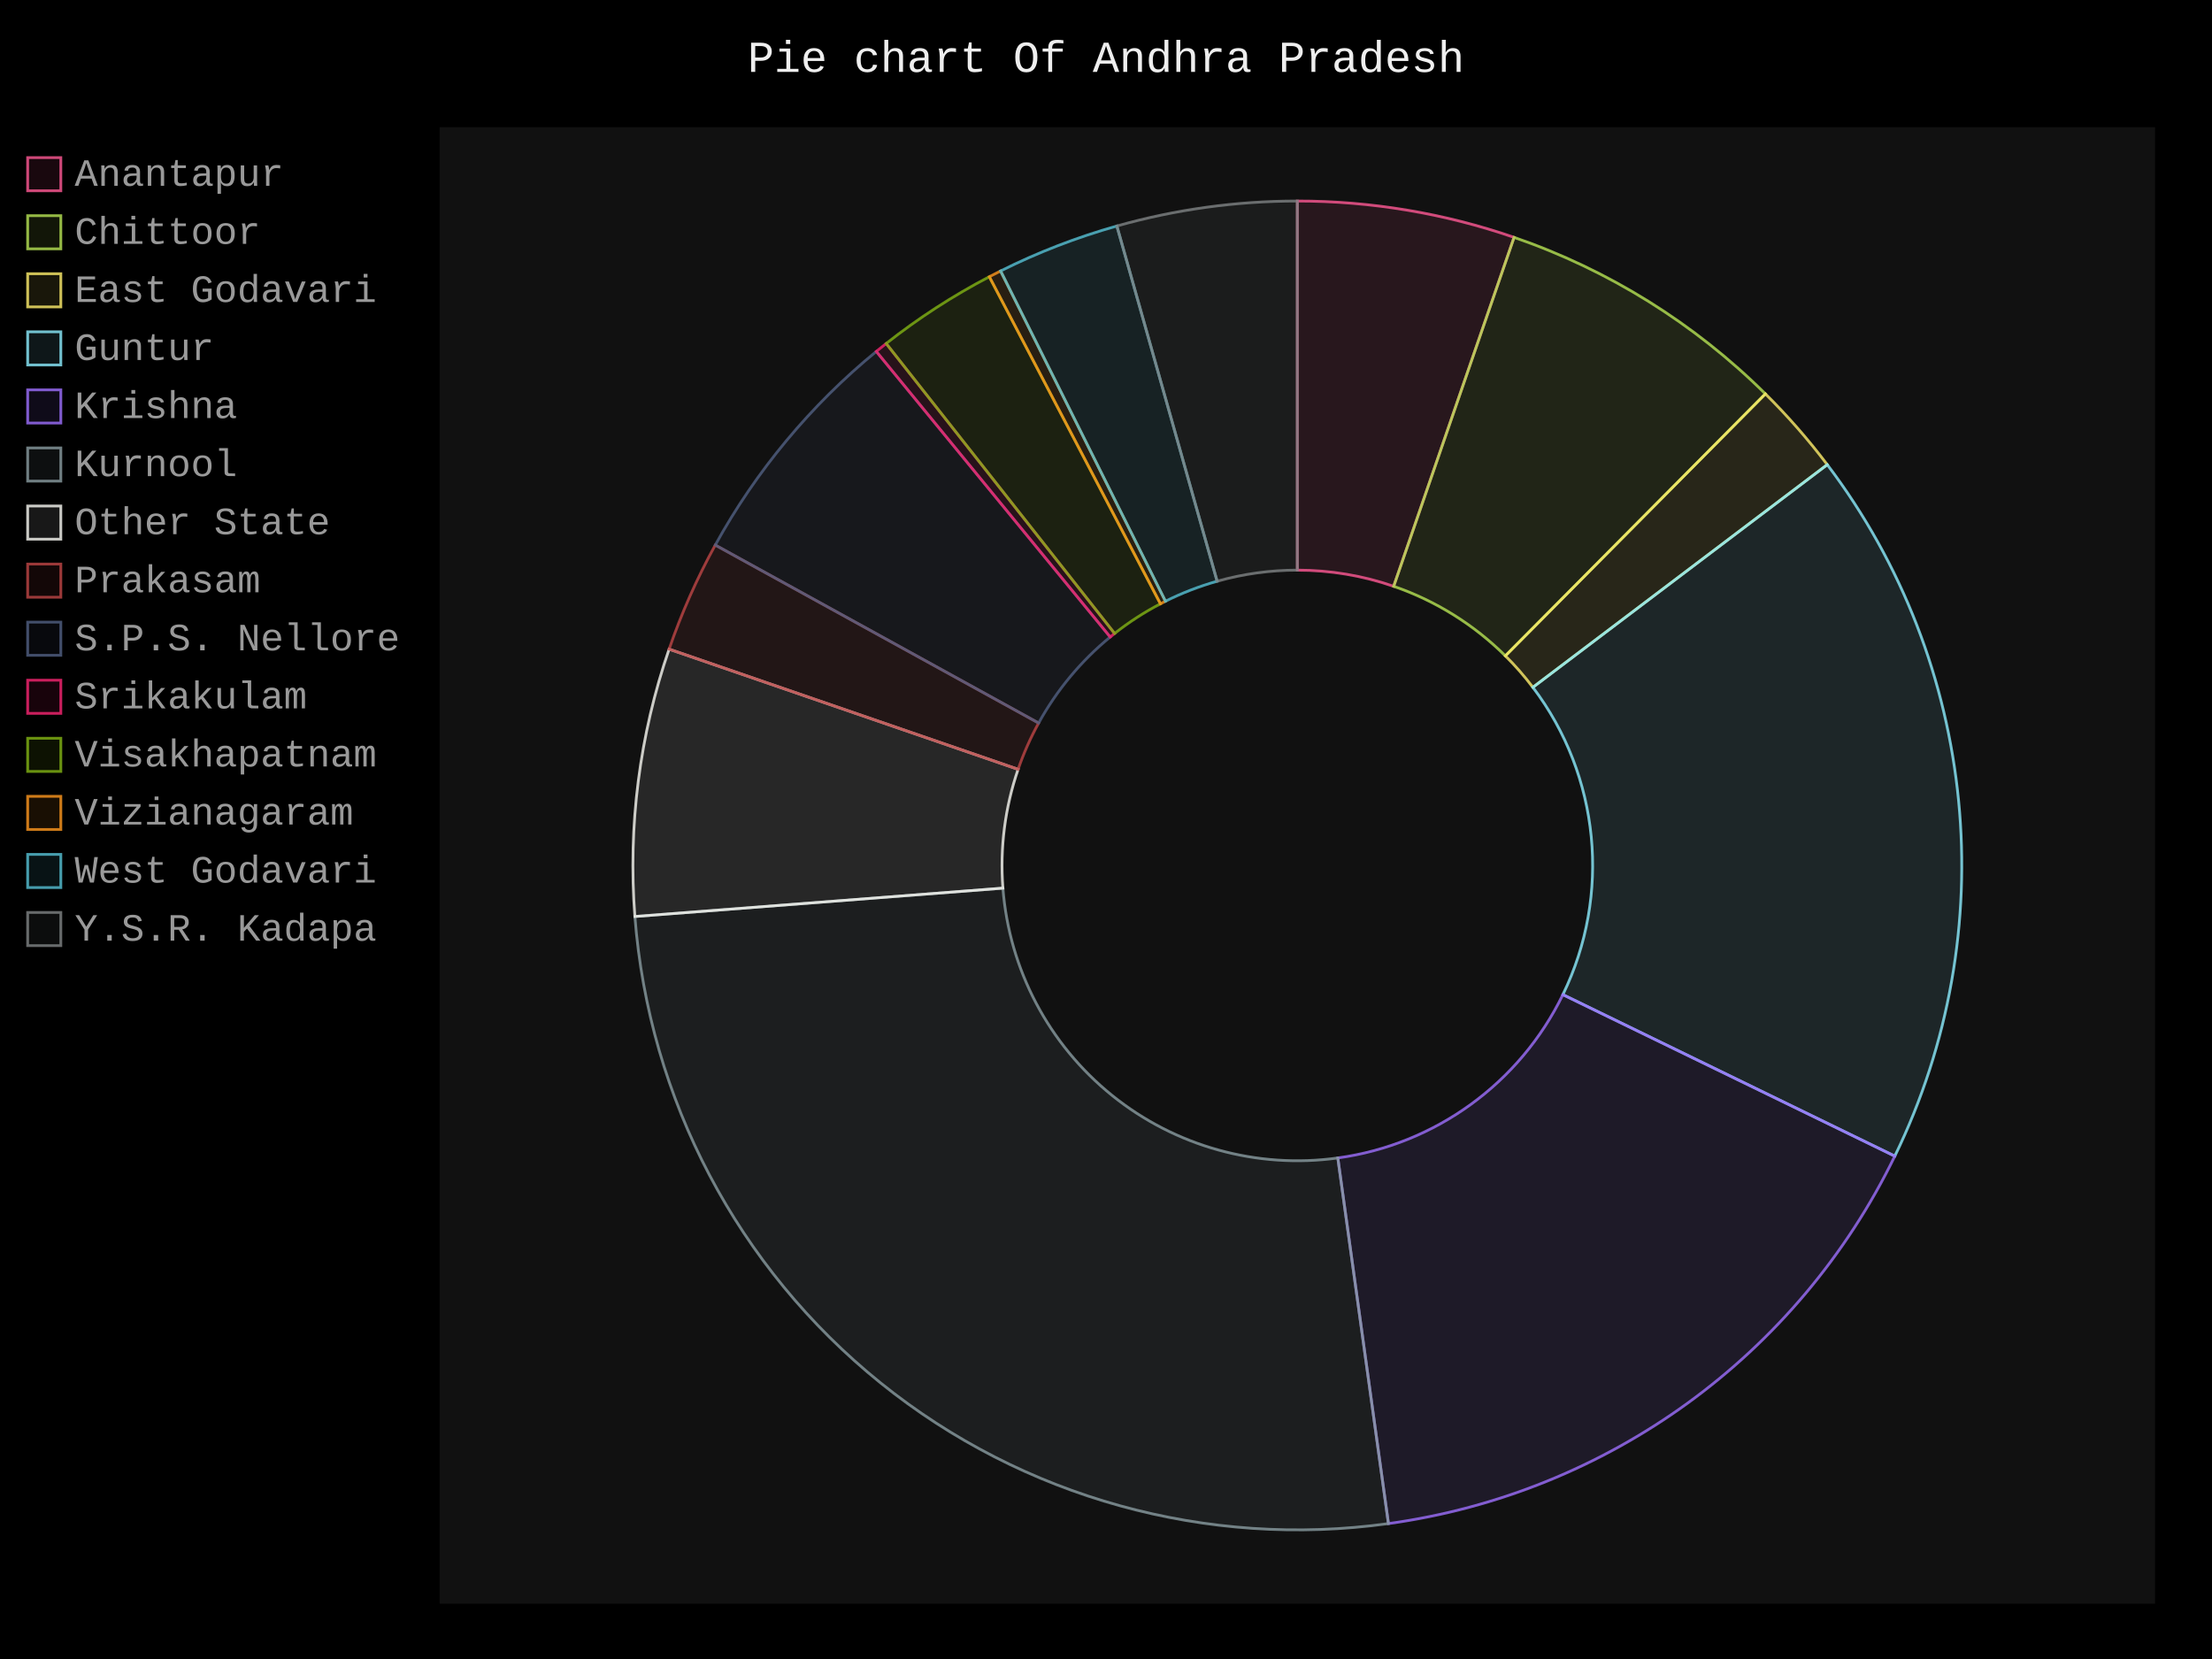
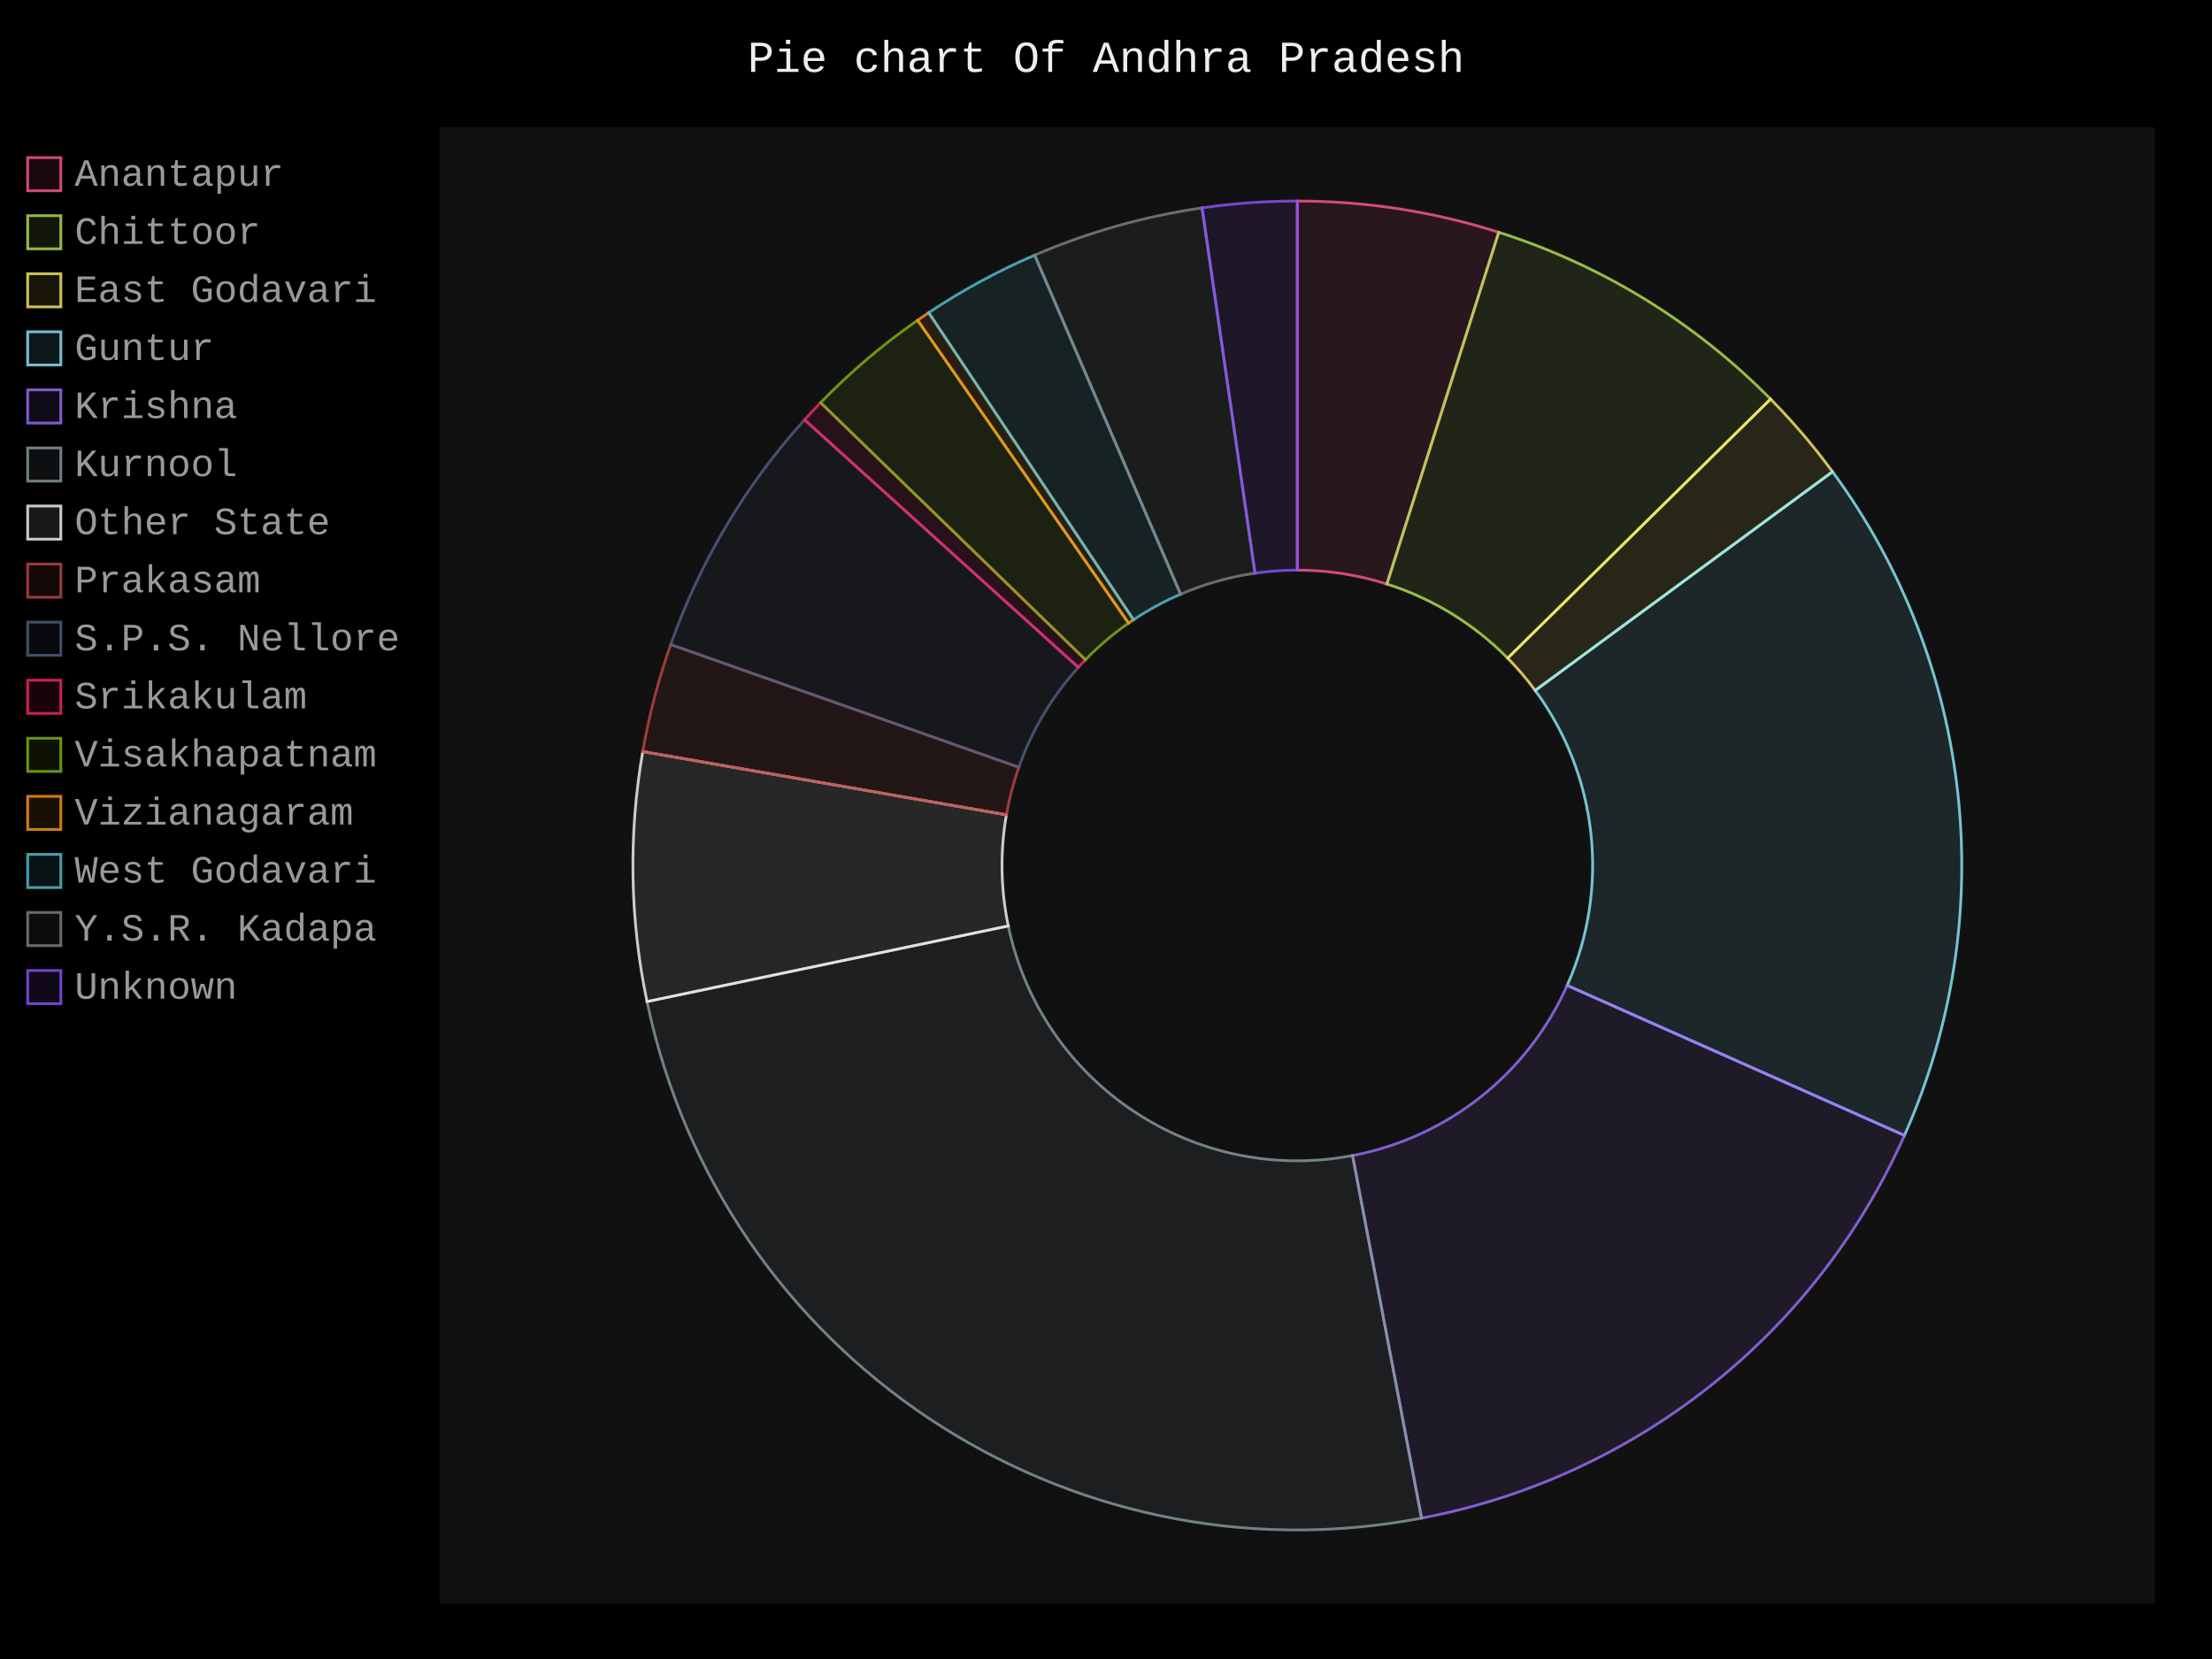
- <svg xmlns="http://www.w3.org/2000/svg" id="chart-5f94f4d1-e63f-4a17-803f-9c009d67eeb5" class="pygal-chart" viewBox="0 0 800 600">
+ <svg xmlns="http://www.w3.org/2000/svg" id="chart-09f94e65-a5e5-4b6d-8bfa-d761c8b3c78d" class="pygal-chart" viewBox="0 0 800 600">
  <defs>
-     <style type="text/css">#chart-5f94f4d1-e63f-4a17-803f-9c009d67eeb5{-webkit-user-select:none;-webkit-font-smoothing:antialiased;font-family:Consolas,"Liberation Mono",Menlo,Courier,monospace}#chart-5f94f4d1-e63f-4a17-803f-9c009d67eeb5 .title{font-family:Consolas,"Liberation Mono",Menlo,Courier,monospace;font-size:16px}#chart-5f94f4d1-e63f-4a17-803f-9c009d67eeb5 .legends .legend text{font-family:Consolas,"Liberation Mono",Menlo,Courier,monospace;font-size:14px}#chart-5f94f4d1-e63f-4a17-803f-9c009d67eeb5 .axis text{font-family:Consolas,"Liberation Mono",Menlo,Courier,monospace;font-size:10px}#chart-5f94f4d1-e63f-4a17-803f-9c009d67eeb5 .axis text.major{font-family:Consolas,"Liberation Mono",Menlo,Courier,monospace;font-size:10px}#chart-5f94f4d1-e63f-4a17-803f-9c009d67eeb5 .text-overlay text.value{font-family:Consolas,"Liberation Mono",Menlo,Courier,monospace;font-size:16px}#chart-5f94f4d1-e63f-4a17-803f-9c009d67eeb5 .text-overlay text.label{font-family:Consolas,"Liberation Mono",Menlo,Courier,monospace;font-size:10px}#chart-5f94f4d1-e63f-4a17-803f-9c009d67eeb5 .tooltip{font-family:Consolas,"Liberation Mono",Menlo,Courier,monospace;font-size:14px}#chart-5f94f4d1-e63f-4a17-803f-9c009d67eeb5 text.no_data{font-family:Consolas,"Liberation Mono",Menlo,Courier,monospace;font-size:64px}
- #chart-5f94f4d1-e63f-4a17-803f-9c009d67eeb5{background-color:black}#chart-5f94f4d1-e63f-4a17-803f-9c009d67eeb5 path,#chart-5f94f4d1-e63f-4a17-803f-9c009d67eeb5 line,#chart-5f94f4d1-e63f-4a17-803f-9c009d67eeb5 rect,#chart-5f94f4d1-e63f-4a17-803f-9c009d67eeb5 circle{-webkit-transition:1s ease-out;-moz-transition:1s ease-out;transition:1s ease-out}#chart-5f94f4d1-e63f-4a17-803f-9c009d67eeb5 .graph &gt; .background{fill:black}#chart-5f94f4d1-e63f-4a17-803f-9c009d67eeb5 .plot &gt; .background{fill:#111}#chart-5f94f4d1-e63f-4a17-803f-9c009d67eeb5 .graph{fill:#999}#chart-5f94f4d1-e63f-4a17-803f-9c009d67eeb5 text.no_data{fill:#eee}#chart-5f94f4d1-e63f-4a17-803f-9c009d67eeb5 .title{fill:#eee}#chart-5f94f4d1-e63f-4a17-803f-9c009d67eeb5 .legends .legend text{fill:#999}#chart-5f94f4d1-e63f-4a17-803f-9c009d67eeb5 .legends .legend:hover text{fill:#eee}#chart-5f94f4d1-e63f-4a17-803f-9c009d67eeb5 .axis .line{stroke:#eee}#chart-5f94f4d1-e63f-4a17-803f-9c009d67eeb5 .axis .guide.line{stroke:#555}#chart-5f94f4d1-e63f-4a17-803f-9c009d67eeb5 .axis .major.line{stroke:#999}#chart-5f94f4d1-e63f-4a17-803f-9c009d67eeb5 .axis text.major{fill:#eee}#chart-5f94f4d1-e63f-4a17-803f-9c009d67eeb5 .axis.y .guides:hover .guide.line,#chart-5f94f4d1-e63f-4a17-803f-9c009d67eeb5 .line-graph .axis.x .guides:hover .guide.line,#chart-5f94f4d1-e63f-4a17-803f-9c009d67eeb5 .stackedline-graph .axis.x .guides:hover .guide.line,#chart-5f94f4d1-e63f-4a17-803f-9c009d67eeb5 .xy-graph .axis.x .guides:hover .guide.line{stroke:#eee}#chart-5f94f4d1-e63f-4a17-803f-9c009d67eeb5 .axis .guides:hover text{fill:#eee}#chart-5f94f4d1-e63f-4a17-803f-9c009d67eeb5 .reactive{fill-opacity:.1;stroke-opacity:.8}#chart-5f94f4d1-e63f-4a17-803f-9c009d67eeb5 .ci{stroke:#999}#chart-5f94f4d1-e63f-4a17-803f-9c009d67eeb5 .reactive.active,#chart-5f94f4d1-e63f-4a17-803f-9c009d67eeb5 .active .reactive{fill-opacity:.75;stroke-opacity:.9;stroke-width:4}#chart-5f94f4d1-e63f-4a17-803f-9c009d67eeb5 .ci .reactive.active{stroke-width:1.5}#chart-5f94f4d1-e63f-4a17-803f-9c009d67eeb5 .series text{fill:#eee}#chart-5f94f4d1-e63f-4a17-803f-9c009d67eeb5 .tooltip rect{fill:#111;stroke:#eee;-webkit-transition:opacity 1s ease-out;-moz-transition:opacity 1s ease-out;transition:opacity 1s ease-out}#chart-5f94f4d1-e63f-4a17-803f-9c009d67eeb5 .tooltip .label{fill:#999}#chart-5f94f4d1-e63f-4a17-803f-9c009d67eeb5 .tooltip .label{fill:#999}#chart-5f94f4d1-e63f-4a17-803f-9c009d67eeb5 .tooltip .legend{font-size:.8em;fill:#555}#chart-5f94f4d1-e63f-4a17-803f-9c009d67eeb5 .tooltip .x_label{font-size:.6em;fill:#eee}#chart-5f94f4d1-e63f-4a17-803f-9c009d67eeb5 .tooltip .xlink{font-size:.5em;text-decoration:underline}#chart-5f94f4d1-e63f-4a17-803f-9c009d67eeb5 .tooltip .value{font-size:1.5em}#chart-5f94f4d1-e63f-4a17-803f-9c009d67eeb5 .bound{font-size:.5em}#chart-5f94f4d1-e63f-4a17-803f-9c009d67eeb5 .max-value{font-size:.75em;fill:#555}#chart-5f94f4d1-e63f-4a17-803f-9c009d67eeb5 .map-element{fill:#111;stroke:#555 !important}#chart-5f94f4d1-e63f-4a17-803f-9c009d67eeb5 .map-element .reactive{fill-opacity:inherit;stroke-opacity:inherit}#chart-5f94f4d1-e63f-4a17-803f-9c009d67eeb5 .color-0,#chart-5f94f4d1-e63f-4a17-803f-9c009d67eeb5 .color-0 a:visited{stroke:#ff5995;fill:#ff5995}#chart-5f94f4d1-e63f-4a17-803f-9c009d67eeb5 .color-1,#chart-5f94f4d1-e63f-4a17-803f-9c009d67eeb5 .color-1 a:visited{stroke:#b6e354;fill:#b6e354}#chart-5f94f4d1-e63f-4a17-803f-9c009d67eeb5 .color-2,#chart-5f94f4d1-e63f-4a17-803f-9c009d67eeb5 .color-2 a:visited{stroke:#feed6c;fill:#feed6c}#chart-5f94f4d1-e63f-4a17-803f-9c009d67eeb5 .color-3,#chart-5f94f4d1-e63f-4a17-803f-9c009d67eeb5 .color-3 a:visited{stroke:#8cedff;fill:#8cedff}#chart-5f94f4d1-e63f-4a17-803f-9c009d67eeb5 .color-4,#chart-5f94f4d1-e63f-4a17-803f-9c009d67eeb5 .color-4 a:visited{stroke:#9e6ffe;fill:#9e6ffe}#chart-5f94f4d1-e63f-4a17-803f-9c009d67eeb5 .color-5,#chart-5f94f4d1-e63f-4a17-803f-9c009d67eeb5 .color-5 a:visited{stroke:#899ca1;fill:#899ca1}#chart-5f94f4d1-e63f-4a17-803f-9c009d67eeb5 .color-6,#chart-5f94f4d1-e63f-4a17-803f-9c009d67eeb5 .color-6 a:visited{stroke:#f8f8f2;fill:#f8f8f2}#chart-5f94f4d1-e63f-4a17-803f-9c009d67eeb5 .color-7,#chart-5f94f4d1-e63f-4a17-803f-9c009d67eeb5 .color-7 a:visited{stroke:#bf4646;fill:#bf4646}#chart-5f94f4d1-e63f-4a17-803f-9c009d67eeb5 .color-8,#chart-5f94f4d1-e63f-4a17-803f-9c009d67eeb5 .color-8 a:visited{stroke:#516083;fill:#516083}#chart-5f94f4d1-e63f-4a17-803f-9c009d67eeb5 .color-9,#chart-5f94f4d1-e63f-4a17-803f-9c009d67eeb5 .color-9 a:visited{stroke:#f92672;fill:#f92672}#chart-5f94f4d1-e63f-4a17-803f-9c009d67eeb5 .color-10,#chart-5f94f4d1-e63f-4a17-803f-9c009d67eeb5 .color-10 a:visited{stroke:#82b414;fill:#82b414}#chart-5f94f4d1-e63f-4a17-803f-9c009d67eeb5 .color-11,#chart-5f94f4d1-e63f-4a17-803f-9c009d67eeb5 .color-11 a:visited{stroke:#fd971f;fill:#fd971f}#chart-5f94f4d1-e63f-4a17-803f-9c009d67eeb5 .color-12,#chart-5f94f4d1-e63f-4a17-803f-9c009d67eeb5 .color-12 a:visited{stroke:#56c2d6;fill:#56c2d6}#chart-5f94f4d1-e63f-4a17-803f-9c009d67eeb5 .color-13,#chart-5f94f4d1-e63f-4a17-803f-9c009d67eeb5 .color-13 a:visited{stroke:#808384;fill:#808384}#chart-5f94f4d1-e63f-4a17-803f-9c009d67eeb5 .text-overlay .color-0 text{fill:black}#chart-5f94f4d1-e63f-4a17-803f-9c009d67eeb5 .text-overlay .color-1 text{fill:black}#chart-5f94f4d1-e63f-4a17-803f-9c009d67eeb5 .text-overlay .color-2 text{fill:black}#chart-5f94f4d1-e63f-4a17-803f-9c009d67eeb5 .text-overlay .color-3 text{fill:black}#chart-5f94f4d1-e63f-4a17-803f-9c009d67eeb5 .text-overlay .color-4 text{fill:black}#chart-5f94f4d1-e63f-4a17-803f-9c009d67eeb5 .text-overlay .color-5 text{fill:black}#chart-5f94f4d1-e63f-4a17-803f-9c009d67eeb5 .text-overlay .color-6 text{fill:black}#chart-5f94f4d1-e63f-4a17-803f-9c009d67eeb5 .text-overlay .color-7 text{fill:black}#chart-5f94f4d1-e63f-4a17-803f-9c009d67eeb5 .text-overlay .color-8 text{fill:black}#chart-5f94f4d1-e63f-4a17-803f-9c009d67eeb5 .text-overlay .color-9 text{fill:black}#chart-5f94f4d1-e63f-4a17-803f-9c009d67eeb5 .text-overlay .color-10 text{fill:black}#chart-5f94f4d1-e63f-4a17-803f-9c009d67eeb5 .text-overlay .color-11 text{fill:black}#chart-5f94f4d1-e63f-4a17-803f-9c009d67eeb5 .text-overlay .color-12 text{fill:black}#chart-5f94f4d1-e63f-4a17-803f-9c009d67eeb5 .text-overlay .color-13 text{fill:black}
- #chart-5f94f4d1-e63f-4a17-803f-9c009d67eeb5 text.no_data{text-anchor:middle}#chart-5f94f4d1-e63f-4a17-803f-9c009d67eeb5 .guide.line{fill:none}#chart-5f94f4d1-e63f-4a17-803f-9c009d67eeb5 .centered{text-anchor:middle}#chart-5f94f4d1-e63f-4a17-803f-9c009d67eeb5 .title{text-anchor:middle}#chart-5f94f4d1-e63f-4a17-803f-9c009d67eeb5 .legends .legend text{fill-opacity:1}#chart-5f94f4d1-e63f-4a17-803f-9c009d67eeb5 .axis.x text{text-anchor:middle}#chart-5f94f4d1-e63f-4a17-803f-9c009d67eeb5 .axis.x:not(.web) text[transform]{text-anchor:start}#chart-5f94f4d1-e63f-4a17-803f-9c009d67eeb5 .axis.x:not(.web) text[transform].backwards{text-anchor:end}#chart-5f94f4d1-e63f-4a17-803f-9c009d67eeb5 .axis.y text{text-anchor:end}#chart-5f94f4d1-e63f-4a17-803f-9c009d67eeb5 .axis.y text[transform].backwards{text-anchor:start}#chart-5f94f4d1-e63f-4a17-803f-9c009d67eeb5 .axis.y2 text{text-anchor:start}#chart-5f94f4d1-e63f-4a17-803f-9c009d67eeb5 .axis.y2 text[transform].backwards{text-anchor:end}#chart-5f94f4d1-e63f-4a17-803f-9c009d67eeb5 .axis .guide.line{stroke-dasharray:4,4}#chart-5f94f4d1-e63f-4a17-803f-9c009d67eeb5 .axis .major.guide.line{stroke-dasharray:6,6}#chart-5f94f4d1-e63f-4a17-803f-9c009d67eeb5 .horizontal .axis.y .guide.line,#chart-5f94f4d1-e63f-4a17-803f-9c009d67eeb5 .horizontal .axis.y2 .guide.line,#chart-5f94f4d1-e63f-4a17-803f-9c009d67eeb5 .vertical .axis.x .guide.line{opacity:0}#chart-5f94f4d1-e63f-4a17-803f-9c009d67eeb5 .horizontal .axis.always_show .guide.line,#chart-5f94f4d1-e63f-4a17-803f-9c009d67eeb5 .vertical .axis.always_show .guide.line{opacity:1 !important}#chart-5f94f4d1-e63f-4a17-803f-9c009d67eeb5 .axis.y .guides:hover .guide.line,#chart-5f94f4d1-e63f-4a17-803f-9c009d67eeb5 .axis.y2 .guides:hover .guide.line,#chart-5f94f4d1-e63f-4a17-803f-9c009d67eeb5 .axis.x .guides:hover .guide.line{opacity:1}#chart-5f94f4d1-e63f-4a17-803f-9c009d67eeb5 .axis .guides:hover text{opacity:1}#chart-5f94f4d1-e63f-4a17-803f-9c009d67eeb5 .nofill{fill:none}#chart-5f94f4d1-e63f-4a17-803f-9c009d67eeb5 .subtle-fill{fill-opacity:.2}#chart-5f94f4d1-e63f-4a17-803f-9c009d67eeb5 .dot{stroke-width:1px;fill-opacity:1}#chart-5f94f4d1-e63f-4a17-803f-9c009d67eeb5 .dot.active{stroke-width:5px}#chart-5f94f4d1-e63f-4a17-803f-9c009d67eeb5 .dot.negative{fill:transparent}#chart-5f94f4d1-e63f-4a17-803f-9c009d67eeb5 text,#chart-5f94f4d1-e63f-4a17-803f-9c009d67eeb5 tspan{stroke:none !important}#chart-5f94f4d1-e63f-4a17-803f-9c009d67eeb5 .series text.active{opacity:1}#chart-5f94f4d1-e63f-4a17-803f-9c009d67eeb5 .tooltip rect{fill-opacity:.95;stroke-width:.5}#chart-5f94f4d1-e63f-4a17-803f-9c009d67eeb5 .tooltip text{fill-opacity:1}#chart-5f94f4d1-e63f-4a17-803f-9c009d67eeb5 .showable{visibility:hidden}#chart-5f94f4d1-e63f-4a17-803f-9c009d67eeb5 .showable.shown{visibility:visible}#chart-5f94f4d1-e63f-4a17-803f-9c009d67eeb5 .gauge-background{fill:rgba(229,229,229,1);stroke:none}#chart-5f94f4d1-e63f-4a17-803f-9c009d67eeb5 .bg-lines{stroke:black;stroke-width:2px}</style>
+     <style type="text/css">#chart-09f94e65-a5e5-4b6d-8bfa-d761c8b3c78d{-webkit-user-select:none;-webkit-font-smoothing:antialiased;font-family:Consolas,"Liberation Mono",Menlo,Courier,monospace}#chart-09f94e65-a5e5-4b6d-8bfa-d761c8b3c78d .title{font-family:Consolas,"Liberation Mono",Menlo,Courier,monospace;font-size:16px}#chart-09f94e65-a5e5-4b6d-8bfa-d761c8b3c78d .legends .legend text{font-family:Consolas,"Liberation Mono",Menlo,Courier,monospace;font-size:14px}#chart-09f94e65-a5e5-4b6d-8bfa-d761c8b3c78d .axis text{font-family:Consolas,"Liberation Mono",Menlo,Courier,monospace;font-size:10px}#chart-09f94e65-a5e5-4b6d-8bfa-d761c8b3c78d .axis text.major{font-family:Consolas,"Liberation Mono",Menlo,Courier,monospace;font-size:10px}#chart-09f94e65-a5e5-4b6d-8bfa-d761c8b3c78d .text-overlay text.value{font-family:Consolas,"Liberation Mono",Menlo,Courier,monospace;font-size:16px}#chart-09f94e65-a5e5-4b6d-8bfa-d761c8b3c78d .text-overlay text.label{font-family:Consolas,"Liberation Mono",Menlo,Courier,monospace;font-size:10px}#chart-09f94e65-a5e5-4b6d-8bfa-d761c8b3c78d .tooltip{font-family:Consolas,"Liberation Mono",Menlo,Courier,monospace;font-size:14px}#chart-09f94e65-a5e5-4b6d-8bfa-d761c8b3c78d text.no_data{font-family:Consolas,"Liberation Mono",Menlo,Courier,monospace;font-size:64px}
+ #chart-09f94e65-a5e5-4b6d-8bfa-d761c8b3c78d{background-color:black}#chart-09f94e65-a5e5-4b6d-8bfa-d761c8b3c78d path,#chart-09f94e65-a5e5-4b6d-8bfa-d761c8b3c78d line,#chart-09f94e65-a5e5-4b6d-8bfa-d761c8b3c78d rect,#chart-09f94e65-a5e5-4b6d-8bfa-d761c8b3c78d circle{-webkit-transition:1s ease-out;-moz-transition:1s ease-out;transition:1s ease-out}#chart-09f94e65-a5e5-4b6d-8bfa-d761c8b3c78d .graph &gt; .background{fill:black}#chart-09f94e65-a5e5-4b6d-8bfa-d761c8b3c78d .plot &gt; .background{fill:#111}#chart-09f94e65-a5e5-4b6d-8bfa-d761c8b3c78d .graph{fill:#999}#chart-09f94e65-a5e5-4b6d-8bfa-d761c8b3c78d text.no_data{fill:#eee}#chart-09f94e65-a5e5-4b6d-8bfa-d761c8b3c78d .title{fill:#eee}#chart-09f94e65-a5e5-4b6d-8bfa-d761c8b3c78d .legends .legend text{fill:#999}#chart-09f94e65-a5e5-4b6d-8bfa-d761c8b3c78d .legends .legend:hover text{fill:#eee}#chart-09f94e65-a5e5-4b6d-8bfa-d761c8b3c78d .axis .line{stroke:#eee}#chart-09f94e65-a5e5-4b6d-8bfa-d761c8b3c78d .axis .guide.line{stroke:#555}#chart-09f94e65-a5e5-4b6d-8bfa-d761c8b3c78d .axis .major.line{stroke:#999}#chart-09f94e65-a5e5-4b6d-8bfa-d761c8b3c78d .axis text.major{fill:#eee}#chart-09f94e65-a5e5-4b6d-8bfa-d761c8b3c78d .axis.y .guides:hover .guide.line,#chart-09f94e65-a5e5-4b6d-8bfa-d761c8b3c78d .line-graph .axis.x .guides:hover .guide.line,#chart-09f94e65-a5e5-4b6d-8bfa-d761c8b3c78d .stackedline-graph .axis.x .guides:hover .guide.line,#chart-09f94e65-a5e5-4b6d-8bfa-d761c8b3c78d .xy-graph .axis.x .guides:hover .guide.line{stroke:#eee}#chart-09f94e65-a5e5-4b6d-8bfa-d761c8b3c78d .axis .guides:hover text{fill:#eee}#chart-09f94e65-a5e5-4b6d-8bfa-d761c8b3c78d .reactive{fill-opacity:.1;stroke-opacity:.8}#chart-09f94e65-a5e5-4b6d-8bfa-d761c8b3c78d .ci{stroke:#999}#chart-09f94e65-a5e5-4b6d-8bfa-d761c8b3c78d .reactive.active,#chart-09f94e65-a5e5-4b6d-8bfa-d761c8b3c78d .active .reactive{fill-opacity:.75;stroke-opacity:.9;stroke-width:4}#chart-09f94e65-a5e5-4b6d-8bfa-d761c8b3c78d .ci .reactive.active{stroke-width:1.5}#chart-09f94e65-a5e5-4b6d-8bfa-d761c8b3c78d .series text{fill:#eee}#chart-09f94e65-a5e5-4b6d-8bfa-d761c8b3c78d .tooltip rect{fill:#111;stroke:#eee;-webkit-transition:opacity 1s ease-out;-moz-transition:opacity 1s ease-out;transition:opacity 1s ease-out}#chart-09f94e65-a5e5-4b6d-8bfa-d761c8b3c78d .tooltip .label{fill:#999}#chart-09f94e65-a5e5-4b6d-8bfa-d761c8b3c78d .tooltip .label{fill:#999}#chart-09f94e65-a5e5-4b6d-8bfa-d761c8b3c78d .tooltip .legend{font-size:.8em;fill:#555}#chart-09f94e65-a5e5-4b6d-8bfa-d761c8b3c78d .tooltip .x_label{font-size:.6em;fill:#eee}#chart-09f94e65-a5e5-4b6d-8bfa-d761c8b3c78d .tooltip .xlink{font-size:.5em;text-decoration:underline}#chart-09f94e65-a5e5-4b6d-8bfa-d761c8b3c78d .tooltip .value{font-size:1.5em}#chart-09f94e65-a5e5-4b6d-8bfa-d761c8b3c78d .bound{font-size:.5em}#chart-09f94e65-a5e5-4b6d-8bfa-d761c8b3c78d .max-value{font-size:.75em;fill:#555}#chart-09f94e65-a5e5-4b6d-8bfa-d761c8b3c78d .map-element{fill:#111;stroke:#555 !important}#chart-09f94e65-a5e5-4b6d-8bfa-d761c8b3c78d .map-element .reactive{fill-opacity:inherit;stroke-opacity:inherit}#chart-09f94e65-a5e5-4b6d-8bfa-d761c8b3c78d .color-0,#chart-09f94e65-a5e5-4b6d-8bfa-d761c8b3c78d .color-0 a:visited{stroke:#ff5995;fill:#ff5995}#chart-09f94e65-a5e5-4b6d-8bfa-d761c8b3c78d .color-1,#chart-09f94e65-a5e5-4b6d-8bfa-d761c8b3c78d .color-1 a:visited{stroke:#b6e354;fill:#b6e354}#chart-09f94e65-a5e5-4b6d-8bfa-d761c8b3c78d .color-2,#chart-09f94e65-a5e5-4b6d-8bfa-d761c8b3c78d .color-2 a:visited{stroke:#feed6c;fill:#feed6c}#chart-09f94e65-a5e5-4b6d-8bfa-d761c8b3c78d .color-3,#chart-09f94e65-a5e5-4b6d-8bfa-d761c8b3c78d .color-3 a:visited{stroke:#8cedff;fill:#8cedff}#chart-09f94e65-a5e5-4b6d-8bfa-d761c8b3c78d .color-4,#chart-09f94e65-a5e5-4b6d-8bfa-d761c8b3c78d .color-4 a:visited{stroke:#9e6ffe;fill:#9e6ffe}#chart-09f94e65-a5e5-4b6d-8bfa-d761c8b3c78d .color-5,#chart-09f94e65-a5e5-4b6d-8bfa-d761c8b3c78d .color-5 a:visited{stroke:#899ca1;fill:#899ca1}#chart-09f94e65-a5e5-4b6d-8bfa-d761c8b3c78d .color-6,#chart-09f94e65-a5e5-4b6d-8bfa-d761c8b3c78d .color-6 a:visited{stroke:#f8f8f2;fill:#f8f8f2}#chart-09f94e65-a5e5-4b6d-8bfa-d761c8b3c78d .color-7,#chart-09f94e65-a5e5-4b6d-8bfa-d761c8b3c78d .color-7 a:visited{stroke:#bf4646;fill:#bf4646}#chart-09f94e65-a5e5-4b6d-8bfa-d761c8b3c78d .color-8,#chart-09f94e65-a5e5-4b6d-8bfa-d761c8b3c78d .color-8 a:visited{stroke:#516083;fill:#516083}#chart-09f94e65-a5e5-4b6d-8bfa-d761c8b3c78d .color-9,#chart-09f94e65-a5e5-4b6d-8bfa-d761c8b3c78d .color-9 a:visited{stroke:#f92672;fill:#f92672}#chart-09f94e65-a5e5-4b6d-8bfa-d761c8b3c78d .color-10,#chart-09f94e65-a5e5-4b6d-8bfa-d761c8b3c78d .color-10 a:visited{stroke:#82b414;fill:#82b414}#chart-09f94e65-a5e5-4b6d-8bfa-d761c8b3c78d .color-11,#chart-09f94e65-a5e5-4b6d-8bfa-d761c8b3c78d .color-11 a:visited{stroke:#fd971f;fill:#fd971f}#chart-09f94e65-a5e5-4b6d-8bfa-d761c8b3c78d .color-12,#chart-09f94e65-a5e5-4b6d-8bfa-d761c8b3c78d .color-12 a:visited{stroke:#56c2d6;fill:#56c2d6}#chart-09f94e65-a5e5-4b6d-8bfa-d761c8b3c78d .color-13,#chart-09f94e65-a5e5-4b6d-8bfa-d761c8b3c78d .color-13 a:visited{stroke:#808384;fill:#808384}#chart-09f94e65-a5e5-4b6d-8bfa-d761c8b3c78d .color-14,#chart-09f94e65-a5e5-4b6d-8bfa-d761c8b3c78d .color-14 a:visited{stroke:#8c54fe;fill:#8c54fe}#chart-09f94e65-a5e5-4b6d-8bfa-d761c8b3c78d .text-overlay .color-0 text{fill:black}#chart-09f94e65-a5e5-4b6d-8bfa-d761c8b3c78d .text-overlay .color-1 text{fill:black}#chart-09f94e65-a5e5-4b6d-8bfa-d761c8b3c78d .text-overlay .color-2 text{fill:black}#chart-09f94e65-a5e5-4b6d-8bfa-d761c8b3c78d .text-overlay .color-3 text{fill:black}#chart-09f94e65-a5e5-4b6d-8bfa-d761c8b3c78d .text-overlay .color-4 text{fill:black}#chart-09f94e65-a5e5-4b6d-8bfa-d761c8b3c78d .text-overlay .color-5 text{fill:black}#chart-09f94e65-a5e5-4b6d-8bfa-d761c8b3c78d .text-overlay .color-6 text{fill:black}#chart-09f94e65-a5e5-4b6d-8bfa-d761c8b3c78d .text-overlay .color-7 text{fill:black}#chart-09f94e65-a5e5-4b6d-8bfa-d761c8b3c78d .text-overlay .color-8 text{fill:black}#chart-09f94e65-a5e5-4b6d-8bfa-d761c8b3c78d .text-overlay .color-9 text{fill:black}#chart-09f94e65-a5e5-4b6d-8bfa-d761c8b3c78d .text-overlay .color-10 text{fill:black}#chart-09f94e65-a5e5-4b6d-8bfa-d761c8b3c78d .text-overlay .color-11 text{fill:black}#chart-09f94e65-a5e5-4b6d-8bfa-d761c8b3c78d .text-overlay .color-12 text{fill:black}#chart-09f94e65-a5e5-4b6d-8bfa-d761c8b3c78d .text-overlay .color-13 text{fill:black}#chart-09f94e65-a5e5-4b6d-8bfa-d761c8b3c78d .text-overlay .color-14 text{fill:black}
+ #chart-09f94e65-a5e5-4b6d-8bfa-d761c8b3c78d text.no_data{text-anchor:middle}#chart-09f94e65-a5e5-4b6d-8bfa-d761c8b3c78d .guide.line{fill:none}#chart-09f94e65-a5e5-4b6d-8bfa-d761c8b3c78d .centered{text-anchor:middle}#chart-09f94e65-a5e5-4b6d-8bfa-d761c8b3c78d .title{text-anchor:middle}#chart-09f94e65-a5e5-4b6d-8bfa-d761c8b3c78d .legends .legend text{fill-opacity:1}#chart-09f94e65-a5e5-4b6d-8bfa-d761c8b3c78d .axis.x text{text-anchor:middle}#chart-09f94e65-a5e5-4b6d-8bfa-d761c8b3c78d .axis.x:not(.web) text[transform]{text-anchor:start}#chart-09f94e65-a5e5-4b6d-8bfa-d761c8b3c78d .axis.x:not(.web) text[transform].backwards{text-anchor:end}#chart-09f94e65-a5e5-4b6d-8bfa-d761c8b3c78d .axis.y text{text-anchor:end}#chart-09f94e65-a5e5-4b6d-8bfa-d761c8b3c78d .axis.y text[transform].backwards{text-anchor:start}#chart-09f94e65-a5e5-4b6d-8bfa-d761c8b3c78d .axis.y2 text{text-anchor:start}#chart-09f94e65-a5e5-4b6d-8bfa-d761c8b3c78d .axis.y2 text[transform].backwards{text-anchor:end}#chart-09f94e65-a5e5-4b6d-8bfa-d761c8b3c78d .axis .guide.line{stroke-dasharray:4,4}#chart-09f94e65-a5e5-4b6d-8bfa-d761c8b3c78d .axis .major.guide.line{stroke-dasharray:6,6}#chart-09f94e65-a5e5-4b6d-8bfa-d761c8b3c78d .horizontal .axis.y .guide.line,#chart-09f94e65-a5e5-4b6d-8bfa-d761c8b3c78d .horizontal .axis.y2 .guide.line,#chart-09f94e65-a5e5-4b6d-8bfa-d761c8b3c78d .vertical .axis.x .guide.line{opacity:0}#chart-09f94e65-a5e5-4b6d-8bfa-d761c8b3c78d .horizontal .axis.always_show .guide.line,#chart-09f94e65-a5e5-4b6d-8bfa-d761c8b3c78d .vertical .axis.always_show .guide.line{opacity:1 !important}#chart-09f94e65-a5e5-4b6d-8bfa-d761c8b3c78d .axis.y .guides:hover .guide.line,#chart-09f94e65-a5e5-4b6d-8bfa-d761c8b3c78d .axis.y2 .guides:hover .guide.line,#chart-09f94e65-a5e5-4b6d-8bfa-d761c8b3c78d .axis.x .guides:hover .guide.line{opacity:1}#chart-09f94e65-a5e5-4b6d-8bfa-d761c8b3c78d .axis .guides:hover text{opacity:1}#chart-09f94e65-a5e5-4b6d-8bfa-d761c8b3c78d .nofill{fill:none}#chart-09f94e65-a5e5-4b6d-8bfa-d761c8b3c78d .subtle-fill{fill-opacity:.2}#chart-09f94e65-a5e5-4b6d-8bfa-d761c8b3c78d .dot{stroke-width:1px;fill-opacity:1}#chart-09f94e65-a5e5-4b6d-8bfa-d761c8b3c78d .dot.active{stroke-width:5px}#chart-09f94e65-a5e5-4b6d-8bfa-d761c8b3c78d .dot.negative{fill:transparent}#chart-09f94e65-a5e5-4b6d-8bfa-d761c8b3c78d text,#chart-09f94e65-a5e5-4b6d-8bfa-d761c8b3c78d tspan{stroke:none !important}#chart-09f94e65-a5e5-4b6d-8bfa-d761c8b3c78d .series text.active{opacity:1}#chart-09f94e65-a5e5-4b6d-8bfa-d761c8b3c78d .tooltip rect{fill-opacity:.95;stroke-width:.5}#chart-09f94e65-a5e5-4b6d-8bfa-d761c8b3c78d .tooltip text{fill-opacity:1}#chart-09f94e65-a5e5-4b6d-8bfa-d761c8b3c78d .showable{visibility:hidden}#chart-09f94e65-a5e5-4b6d-8bfa-d761c8b3c78d .showable.shown{visibility:visible}#chart-09f94e65-a5e5-4b6d-8bfa-d761c8b3c78d .gauge-background{fill:rgba(229,229,229,1);stroke:none}#chart-09f94e65-a5e5-4b6d-8bfa-d761c8b3c78d .bg-lines{stroke:black;stroke-width:2px}</style>
  </defs>
  <g class="graph pie-graph vertical">
    <rect class="background" height="600" width="800" x="0" y="0" />
    <g class="plot" transform="translate(159, 46)">
      <rect class="background" height="534" width="620.4" x="0" y="0" />
      <g class="series serie-0 color-0">
        <g class="slices">
          <g class="slice">
-             <path class="slice reactive tooltip-trigger" d="M310.2 26.7 A240.3 240.3 0 0 1 388.584 39.843 L345.037 166.042 A106.8 106.8 0 0 0 310.2 160.2 z" />
+             <path class="slice reactive tooltip-trigger" d="M310.2 26.7 A240.3 240.3 0 0 1 383.042 38.006 L342.574 165.225 A106.8 106.8 0 0 0 310.2 160.2 z" />
          </g>
        </g>
      </g>
      <g class="series serie-1 color-1">
        <g class="slices">
          <g class="slice">
-             <path class="slice reactive tooltip-trigger" d="M388.584 39.843 A240.3 240.3 0 0 1 479.48 96.447 L385.436 191.199 A106.8 106.8 0 0 0 345.037 166.042 z" />
+             <path class="slice reactive tooltip-trigger" d="M383.042 38.006 A240.3 240.3 0 0 1 481.346 98.32 L386.265 192.031 A106.8 106.8 0 0 0 342.574 165.225 z" />
          </g>
        </g>
      </g>
      <g class="series serie-2 color-2">
        <g class="slices">
          <g class="slice">
-             <path class="slice reactive tooltip-trigger" d="M479.48 96.447 A240.3 240.3 0 0 1 501.859 122.049 L395.382 202.577 A106.8 106.8 0 0 0 385.436 191.199 z" />
+             <path class="slice reactive tooltip-trigger" d="M481.346 98.32 A240.3 240.3 0 0 1 503.765 124.604 L396.229 203.713 A106.8 106.8 0 0 0 386.265 192.031 z" />
          </g>
        </g>
      </g>
      <g class="series serie-3 color-3">
        <g class="slices">
          <g class="slice">
-             <path class="slice reactive tooltip-trigger" d="M501.859 122.049 A240.3 240.3 0 0 1 526.285 372.125 L406.238 313.722 A106.8 106.8 0 0 0 395.382 202.577 z" />
+             <path class="slice reactive tooltip-trigger" d="M503.765 124.604 A240.3 240.3 0 0 1 529.77 364.637 L407.787 310.394 A106.8 106.8 0 0 0 396.229 203.713 z" />
          </g>
        </g>
      </g>
      <g class="series serie-4 color-4">
        <g class="slices">
          <g class="slice">
-             <path class="slice reactive tooltip-trigger" d="M526.285 372.125 A240.3 240.3 0 0 1 343.146 505.031 L324.843 372.791 A106.8 106.8 0 0 0 406.238 313.722 z" />
+             <path class="slice reactive tooltip-trigger" d="M529.77 364.637 A240.3 240.3 0 0 1 355.126 503.063 L330.167 371.917 A106.8 106.8 0 0 0 407.787 310.394 z" />
          </g>
        </g>
      </g>
      <g class="series serie-5 color-5">
        <g class="slices">
          <g class="slice">
-             <path class="slice reactive tooltip-trigger" d="M343.146 505.031 A240.3 240.3 0 0 1 70.611 285.47 L203.716 275.209 A106.8 106.8 0 0 0 324.843 372.791 z" />
+             <path class="slice reactive tooltip-trigger" d="M355.126 503.063 A240.3 240.3 0 0 1 74.999 316.239 L205.666 288.884 A106.8 106.8 0 0 0 330.167 371.917 z" />
          </g>
        </g>
      </g>
      <g class="series serie-6 color-6">
        <g class="slices">
          <g class="slice">
-             <path class="slice reactive tooltip-trigger" d="M70.611 285.47 A240.3 240.3 0 0 1 82.99 188.771 L209.218 232.232 A106.8 106.8 0 0 0 203.716 275.209 z" />
+             <path class="slice reactive tooltip-trigger" d="M74.999 316.239 A240.3 240.3 0 0 1 73.458 225.803 L204.981 248.69 A106.8 106.8 0 0 0 205.666 288.884 z" />
          </g>
        </g>
      </g>
      <g class="series serie-7 color-7">
        <g class="slices">
          <g class="slice">
-             <path class="slice reactive tooltip-trigger" d="M82.99 188.771 A240.3 240.3 0 0 1 99.683 151.126 L216.637 215.5 A106.8 106.8 0 0 0 209.218 232.232 z" />
+             <path class="slice reactive tooltip-trigger" d="M73.458 225.803 A240.3 240.3 0 0 1 83.568 187.113 L209.475 231.495 A106.8 106.8 0 0 0 204.981 248.69 z" />
          </g>
        </g>
      </g>
      <g class="series serie-8 color-8">
        <g class="slices">
          <g class="slice">
-             <path class="slice reactive tooltip-trigger" d="M99.683 151.126 A240.3 240.3 0 0 1 157.921 81.109 L242.521 184.382 A106.8 106.8 0 0 0 216.637 215.5 z" />
+             <path class="slice reactive tooltip-trigger" d="M83.568 187.113 A240.3 240.3 0 0 1 131.975 105.818 L230.989 195.363 A106.8 106.8 0 0 0 209.475 231.495 z" />
          </g>
        </g>
      </g>
      <g class="series serie-9 color-9">
        <g class="slices">
          <g class="slice">
-             <path class="slice reactive tooltip-trigger" d="M157.921 81.109 A240.3 240.3 0 0 1 161.493 78.24 L244.108 183.107 A106.8 106.8 0 0 0 242.521 184.382 z" />
+             <path class="slice reactive tooltip-trigger" d="M131.975 105.818 A240.3 240.3 0 0 1 137.781 99.621 L233.569 192.609 A106.8 106.8 0 0 0 230.989 195.363 z" />
          </g>
        </g>
      </g>
      <g class="series serie-10 color-10">
        <g class="slices">
          <g class="slice">
-             <path class="slice reactive tooltip-trigger" d="M161.493 78.24 A240.3 240.3 0 0 1 198.795 54.085 L260.686 172.371 A106.8 106.8 0 0 0 244.108 183.107 z" />
+             <path class="slice reactive tooltip-trigger" d="M137.781 99.621 A240.3 240.3 0 0 1 172.86 69.815 L249.16 179.362 A106.8 106.8 0 0 0 233.569 192.609 z" />
          </g>
        </g>
      </g>
      <g class="series serie-11 color-11">
        <g class="slices">
          <g class="slice">
-             <path class="slice reactive tooltip-trigger" d="M198.795 54.085 A240.3 240.3 0 0 1 202.874 52 L262.499 171.444 A106.8 106.8 0 0 0 260.686 172.371 z" />
+             <path class="slice reactive tooltip-trigger" d="M172.86 69.815 A240.3 240.3 0 0 1 176.87 67.082 L250.942 178.148 A106.8 106.8 0 0 0 249.16 179.362 z" />
          </g>
        </g>
      </g>
      <g class="series serie-12 color-12">
        <g class="slices">
          <g class="slice">
-             <path class="slice reactive tooltip-trigger" d="M202.874 52 A240.3 240.3 0 0 1 244.93 35.734 L281.191 164.215 A106.8 106.8 0 0 0 262.499 171.444 z" />
+             <path class="slice reactive tooltip-trigger" d="M176.87 67.082 A240.3 240.3 0 0 1 215.203 46.275 L267.979 168.9 A106.8 106.8 0 0 0 250.942 178.148 z" />
          </g>
        </g>
      </g>
      <g class="series serie-13 color-13">
        <g class="slices">
          <g class="slice">
-             <path class="slice reactive tooltip-trigger" d="M244.93 35.734 A240.3 240.3 0 0 1 310.2 26.7 L310.2 160.2 A106.8 106.8 0 0 0 281.191 164.215 z" />
+             <path class="slice reactive tooltip-trigger" d="M215.203 46.275 A240.3 240.3 0 0 1 275.742 29.183 L294.886 161.304 A106.8 106.8 0 0 0 267.979 168.9 z" />
+           </g>
+         </g>
+       </g>
+       <g class="series serie-14 color-14">
+         <g class="slices">
+           <g class="slice">
+             <path class="slice reactive tooltip-trigger" d="M275.742 29.183 A240.3 240.3 0 0 1 310.2 26.7 L310.2 160.2 A106.8 106.8 0 0 0 294.886 161.304 z" />
          </g>
        </g>
      </g>
    </g>
    <g class="titles">
      <text class="title plot_title" x="400.0" y="26">Pie chart Of Andhra Pradesh</text>
    </g>
    <g class="plot overlay" transform="translate(159, 46)">
      <g class="series serie-0 color-0" />
      <g class="series serie-1 color-1" />
      <g class="series serie-2 color-2" />
      <g class="series serie-3 color-3" />
      <g class="series serie-4 color-4" />
      <g class="series serie-5 color-5" />
      <g class="series serie-6 color-6" />
      <g class="series serie-7 color-7" />
      <g class="series serie-8 color-8" />
      <g class="series serie-9 color-9" />
      <g class="series serie-10 color-10" />
      <g class="series serie-11 color-11" />
      <g class="series serie-12 color-12" />
      <g class="series serie-13 color-13" />
+       <g class="series serie-14 color-14" />
    </g>
    <g class="plot text-overlay" transform="translate(159, 46)">
      <g class="series serie-0 color-0" />
      <g class="series serie-1 color-1" />
      <g class="series serie-2 color-2" />
      <g class="series serie-3 color-3" />
      <g class="series serie-4 color-4" />
      <g class="series serie-5 color-5" />
      <g class="series serie-6 color-6" />
      <g class="series serie-7 color-7" />
      <g class="series serie-8 color-8" />
      <g class="series serie-9 color-9" />
      <g class="series serie-10 color-10" />
      <g class="series serie-11 color-11" />
      <g class="series serie-12 color-12" />
      <g class="series serie-13 color-13" />
+       <g class="series serie-14 color-14" />
    </g>
    <g class="plot tooltip-overlay" transform="translate(159, 46)">
      <g class="tooltip" style="opacity: 0" transform="translate(0 0)">
        <rect class="tooltip-box" height="0" rx="0" ry="0" width="0" />
        <g class="text" />
      </g>
    </g>
    <g class="legends" transform="translate(10, 56)">
      <g class="legend reactive activate-serie" id="activate-serie-0">
        <rect class="color-0 reactive" height="12" width="12" x="0.0" y="1.0" />
        <text x="17.0" y="11.2">Anantapur</text>
      </g>
      <g class="legend reactive activate-serie" id="activate-serie-1">
        <rect class="color-1 reactive" height="12" width="12" x="0.0" y="22.0" />
        <text x="17.0" y="32.2">Chittoor</text>
      </g>
      <g class="legend reactive activate-serie" id="activate-serie-2">
        <rect class="color-2 reactive" height="12" width="12" x="0.0" y="43.0" />
        <text x="17.0" y="53.2">East Godavari</text>
      </g>
      <g class="legend reactive activate-serie" id="activate-serie-3">
        <rect class="color-3 reactive" height="12" width="12" x="0.0" y="64.0" />
        <text x="17.0" y="74.2">Guntur</text>
      </g>
      <g class="legend reactive activate-serie" id="activate-serie-4">
        <rect class="color-4 reactive" height="12" width="12" x="0.0" y="85.0" />
        <text x="17.0" y="95.2">Krishna</text>
      </g>
      <g class="legend reactive activate-serie" id="activate-serie-5">
        <rect class="color-5 reactive" height="12" width="12" x="0.0" y="106.0" />
        <text x="17.0" y="116.2">Kurnool</text>
      </g>
      <g class="legend reactive activate-serie" id="activate-serie-6">
        <rect class="color-6 reactive" height="12" width="12" x="0.0" y="127.0" />
        <text x="17.0" y="137.2">Other State</text>
      </g>
      <g class="legend reactive activate-serie" id="activate-serie-7">
        <rect class="color-7 reactive" height="12" width="12" x="0.0" y="148.0" />
        <text x="17.0" y="158.2">Prakasam</text>
      </g>
      <g class="legend reactive activate-serie" id="activate-serie-8">
        <rect class="color-8 reactive" height="12" width="12" x="0.0" y="169.0" />
        <text x="17.0" y="179.2">S.P.S. Nellore</text>
      </g>
      <g class="legend reactive activate-serie" id="activate-serie-9">
        <rect class="color-9 reactive" height="12" width="12" x="0.0" y="190.0" />
        <text x="17.0" y="200.2">Srikakulam</text>
      </g>
      <g class="legend reactive activate-serie" id="activate-serie-10">
        <rect class="color-10 reactive" height="12" width="12" x="0.0" y="211.0" />
        <text x="17.0" y="221.2">Visakhapatnam</text>
      </g>
      <g class="legend reactive activate-serie" id="activate-serie-11">
        <rect class="color-11 reactive" height="12" width="12" x="0.0" y="232.0" />
        <text x="17.0" y="242.2">Vizianagaram</text>
      </g>
      <g class="legend reactive activate-serie" id="activate-serie-12">
        <rect class="color-12 reactive" height="12" width="12" x="0.0" y="253.0" />
        <text x="17.0" y="263.2">West Godavari</text>
      </g>
      <g class="legend reactive activate-serie" id="activate-serie-13">
        <rect class="color-13 reactive" height="12" width="12" x="0.0" y="274.0" />
        <text x="17.0" y="284.2">Y.S.R. Kadapa</text>
      </g>
+       <g class="legend reactive activate-serie" id="activate-serie-14">
+         <rect class="color-14 reactive" height="12" width="12" x="0.0" y="295.0" />
+         <text x="17.0" y="305.2">Unknown</text>
+       </g>
    </g>
    <g class="legends" transform="translate(790, 56)" />
  </g>
</svg>
